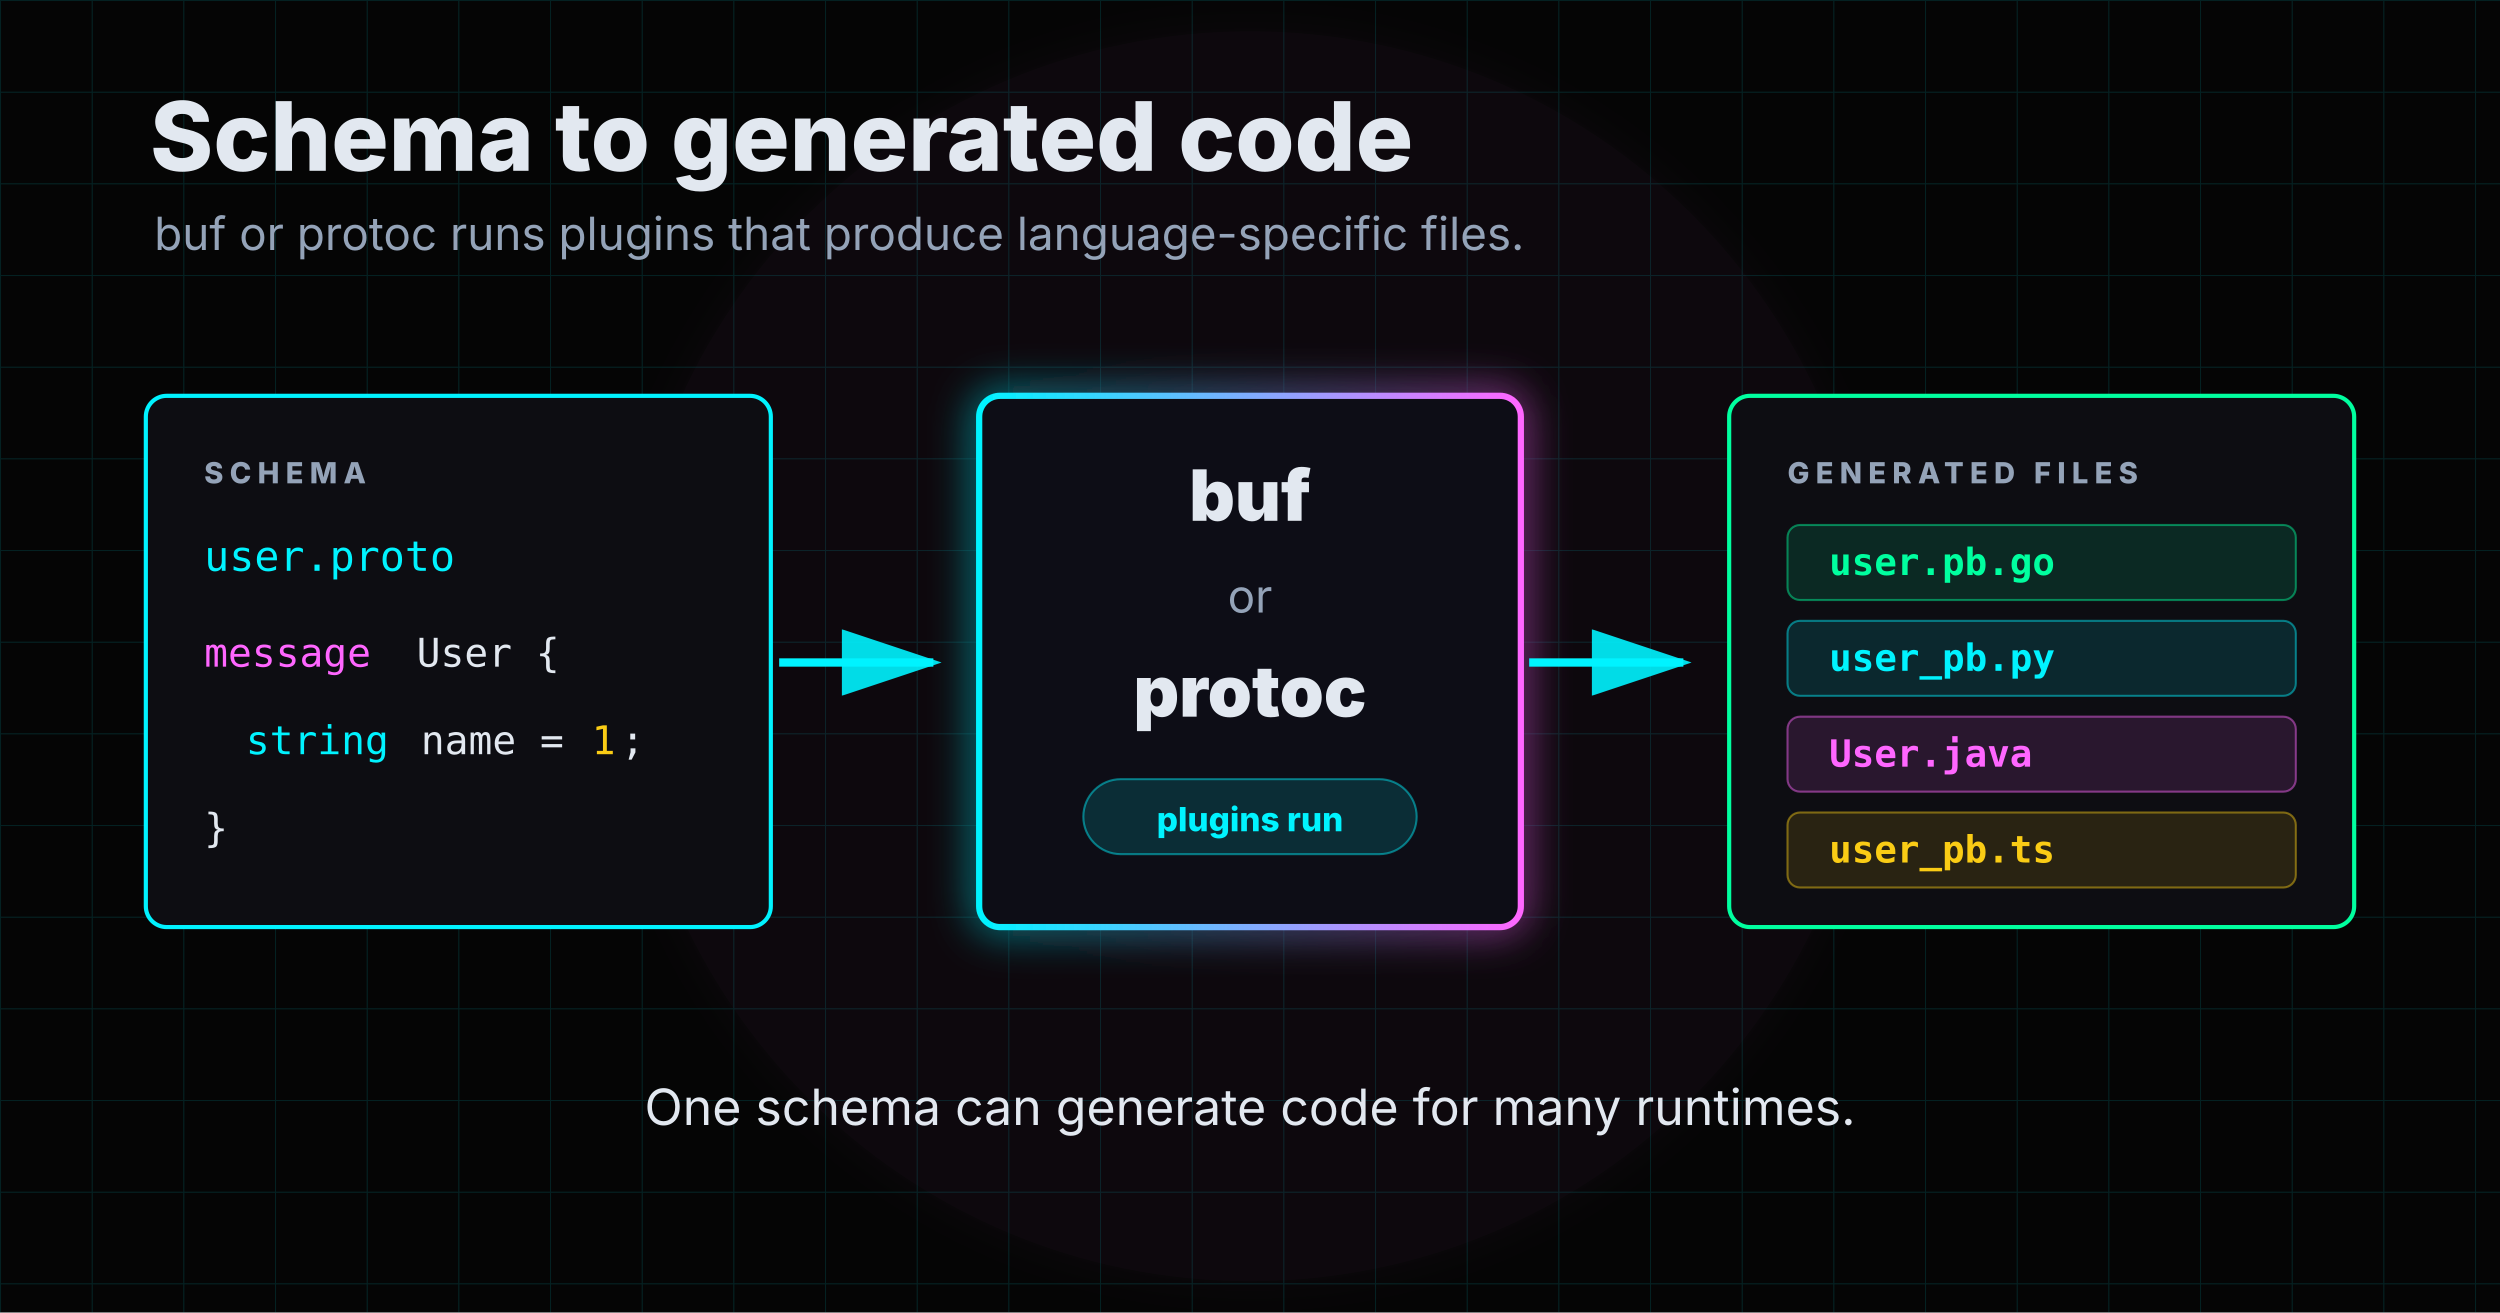
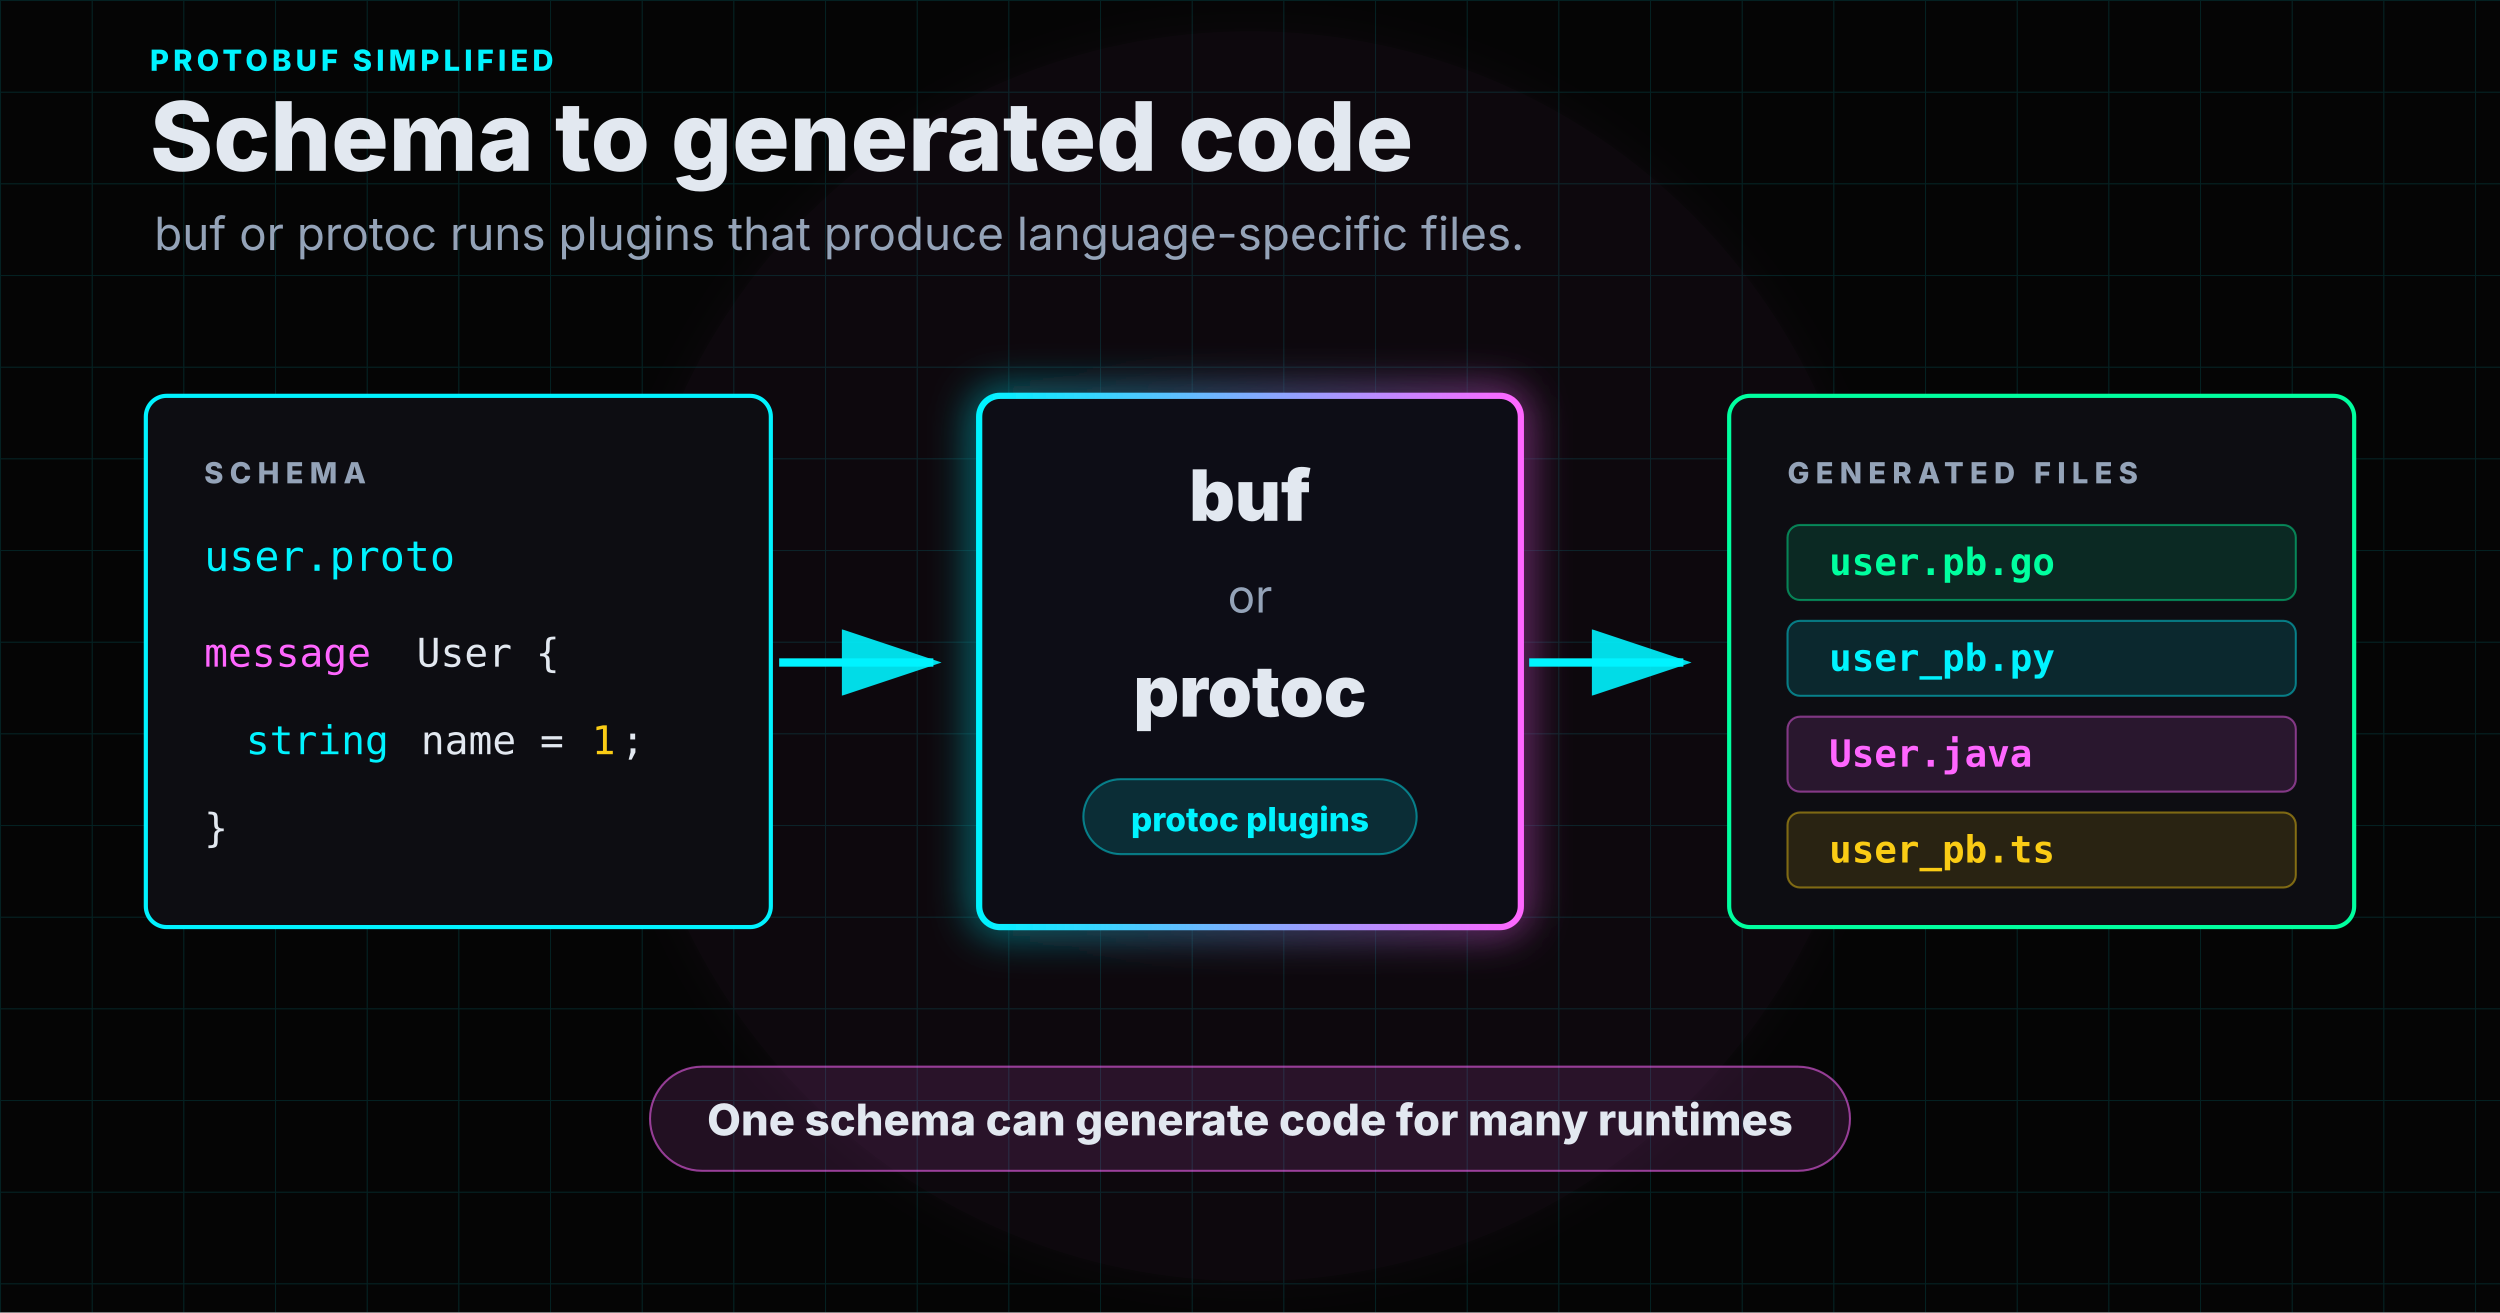
<svg xmlns="http://www.w3.org/2000/svg" viewBox="0 0 1200 630" font-family="Inter, ui-sans-serif, system-ui, sans-serif">
  <defs>
    <linearGradient id="compiler-gradient" x1="0%" y1="0%" x2="100%" y2="0%">
      <stop offset="0%" stop-color="#00f3ff" />
      <stop offset="100%" stop-color="#ff66ff" />
    </linearGradient>
    <filter id="compiler-glow" x="-20%" y="-20%" width="140%" height="140%">
      <feGaussianBlur stdDeviation="10" result="blur" />
      <feComposite in="SourceGraphic" in2="blur" operator="over" />
    </filter>
    <marker id="compiler-arrow" markerWidth="12" markerHeight="8" refX="11" refY="4" orient="auto">
      <polygon points="0 0, 12 4, 0 8" fill="#00f3ff" opacity="0.9" />
    </marker>
    <pattern id="compiler-grid" width="44" height="44" patternUnits="userSpaceOnUse">
      <path d="M 44 0 L 0 0 0 44" fill="none" stroke="#00f3ff" stroke-width="1" opacity="0.12" />
    </pattern>
  </defs>
  <rect width="1200" height="630" fill="#050505" />
  <rect width="1200" height="630" fill="url(#compiler-grid)" />
  <circle cx="600" cy="315" r="300" fill="#ff66ff" opacity="0.035" filter="url(#compiler-glow)" />
  <text x="72" y="82" fill="#e2e8f0" font-size="46" font-weight="800">Schema to generated code</text>
  <text x="74" y="120" fill="#94a3b8" font-size="22">buf or protoc runs plugins that produce language-specific files.</text>
+   <text x="72" y="34" fill="#00f3ff" font-size="14" font-weight="800" letter-spacing="2">PROTOBUF SIMPLIFIED</text>
  <g transform="translate(70 190)">
    <rect width="300" height="255" rx="10" fill="#0d0d12" stroke="#00f3ff" stroke-width="2" />
    <text x="28" y="42" fill="#94a3b8" font-size="14" font-weight="800" letter-spacing="3">SCHEMA</text>
    <text x="28" y="84" fill="#00f3ff" font-family="ui-monospace, SFMono-Regular, Menlo, monospace" font-size="20">user.proto</text>
    <g font-family="ui-monospace, SFMono-Regular, Menlo, monospace" font-size="19">
      <text x="28" y="130" fill="#ff66ff">message</text>
      <text x="130" y="130" fill="#e2e8f0">User {</text>
      <text x="48" y="172" fill="#00f3ff">string</text>
      <text x="132" y="172" fill="#e2e8f0">name =</text>
      <text x="214" y="172" fill="#facc15">1</text>
      <text x="228" y="172" fill="#e2e8f0">;</text>
      <text x="28" y="214" fill="#e2e8f0">}</text>
    </g>
  </g>
  <path d="M 374 318 L 448 318" fill="none" stroke="#00f3ff" stroke-width="4" marker-end="url(#compiler-arrow)" />
  <g transform="translate(470 190)">
    <rect width="260" height="255" rx="10" fill="#0d0d12" stroke="url(#compiler-gradient)" stroke-width="3" filter="url(#compiler-glow)" />
    <text x="130" y="60" fill="#e2e8f0" font-size="34" font-weight="900" text-anchor="middle">buf</text>
    <text x="130" y="104" fill="#94a3b8" font-size="22" text-anchor="middle">or</text>
    <text x="130" y="154" fill="#e2e8f0" font-size="34" font-weight="900" text-anchor="middle">protoc</text>
    <rect x="50" y="184" width="160" height="36" rx="18" fill="#00f3ff" fill-opacity="0.14" stroke="#00f3ff" stroke-opacity="0.45" />
-     <text x="130" y="209" fill="#00f3ff" font-size="16" font-weight="800" text-anchor="middle">plugins run</text>
+     <text x="130" y="209" fill="#00f3ff" font-size="16" font-weight="800" text-anchor="middle">protoc plugins</text>
  </g>
  <path d="M 734 318 L 808 318" fill="none" stroke="#00f3ff" stroke-width="4" marker-end="url(#compiler-arrow)" />
  <g transform="translate(830 190)">
    <rect width="300" height="255" rx="10" fill="#0d0d12" stroke="#00ff9f" stroke-width="2" />
    <text x="28" y="42" fill="#94a3b8" font-size="14" font-weight="800" letter-spacing="3">GENERATED FILES</text>
    <g font-family="ui-monospace, SFMono-Regular, Menlo, monospace" font-size="18" font-weight="700">
      <rect x="28" y="62" width="244" height="36" rx="6" fill="#00ff9f" fill-opacity="0.12" stroke="#00ff9f" stroke-opacity="0.45" />
      <text x="48" y="86" fill="#00ff9f">user.pb.go</text>
      <rect x="28" y="108" width="244" height="36" rx="6" fill="#00f3ff" fill-opacity="0.12" stroke="#00f3ff" stroke-opacity="0.45" />
      <text x="48" y="132" fill="#00f3ff">user_pb.py</text>
      <rect x="28" y="154" width="244" height="36" rx="6" fill="#ff66ff" fill-opacity="0.12" stroke="#ff66ff" stroke-opacity="0.45" />
      <text x="48" y="178" fill="#ff66ff">User.java</text>
      <rect x="28" y="200" width="244" height="36" rx="6" fill="#facc15" fill-opacity="0.12" stroke="#facc15" stroke-opacity="0.45" />
      <text x="48" y="224" fill="#facc15">user_pb.ts</text>
    </g>
  </g>
-   <text x="600" y="540" fill="#e2e8f0" font-size="24" text-anchor="middle">One schema can generate code for many runtimes.</text>
+   <g transform="translate(312 512)">
+     <rect width="576" height="50" rx="25" fill="#ff66ff" fill-opacity="0.12" stroke="#ff66ff" stroke-opacity="0.55" />
+     <text x="288" y="33" fill="#e2e8f0" font-size="21" font-weight="800" text-anchor="middle">One schema can generate code for many runtimes</text>
+   </g>
</svg>
